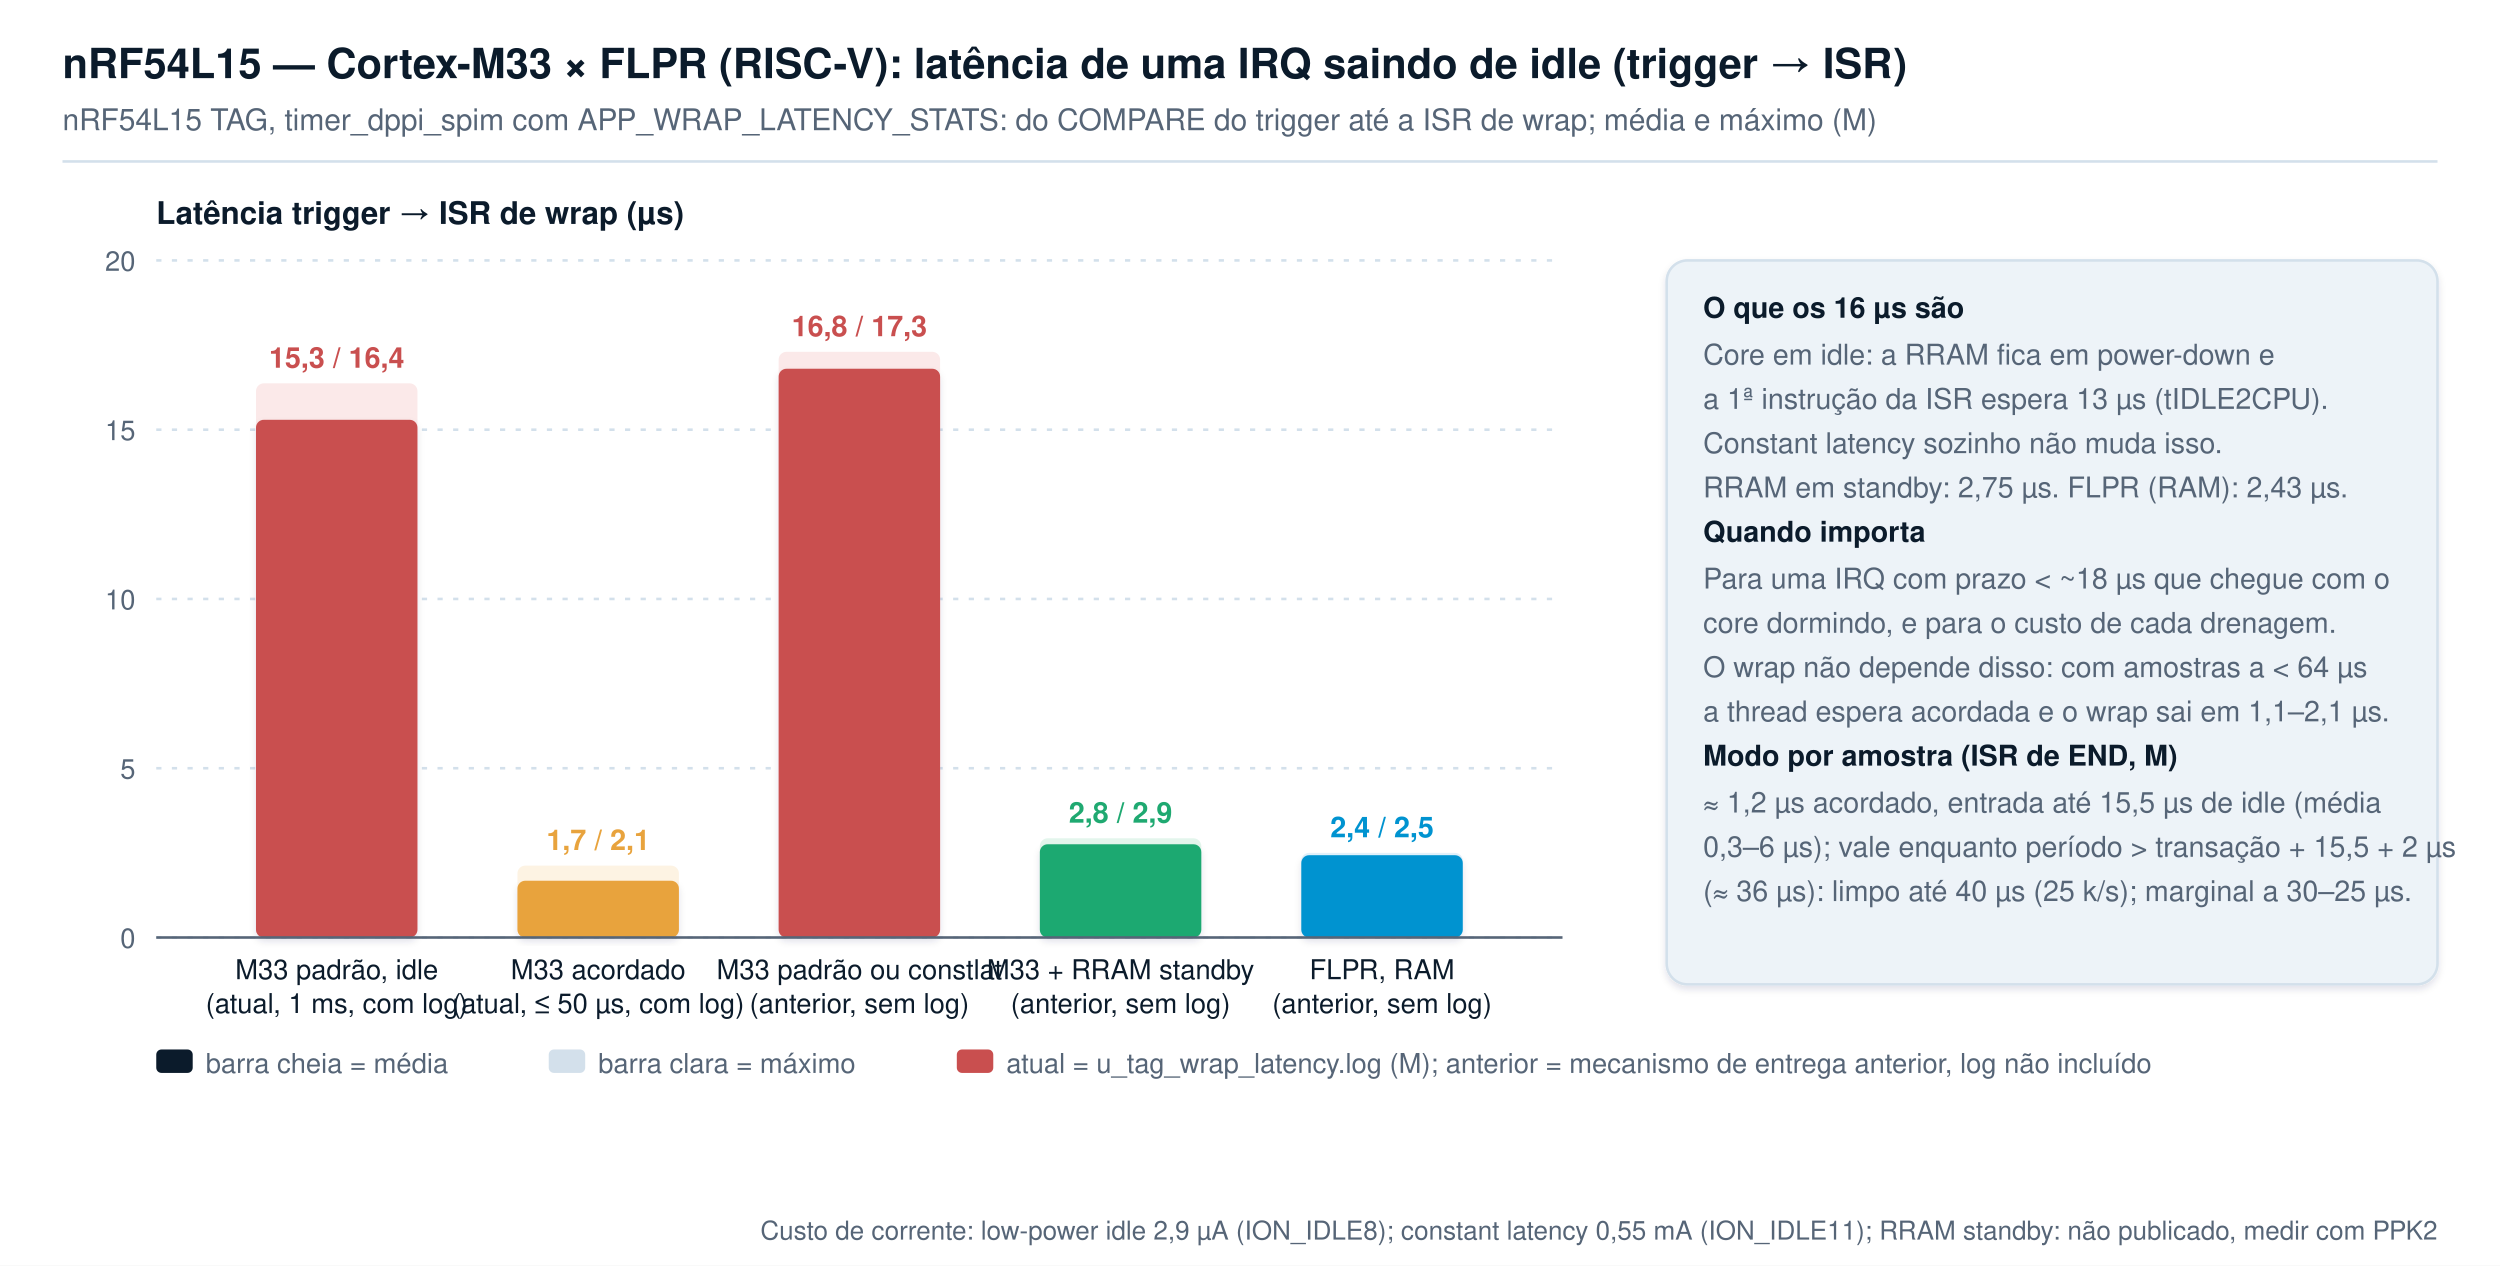
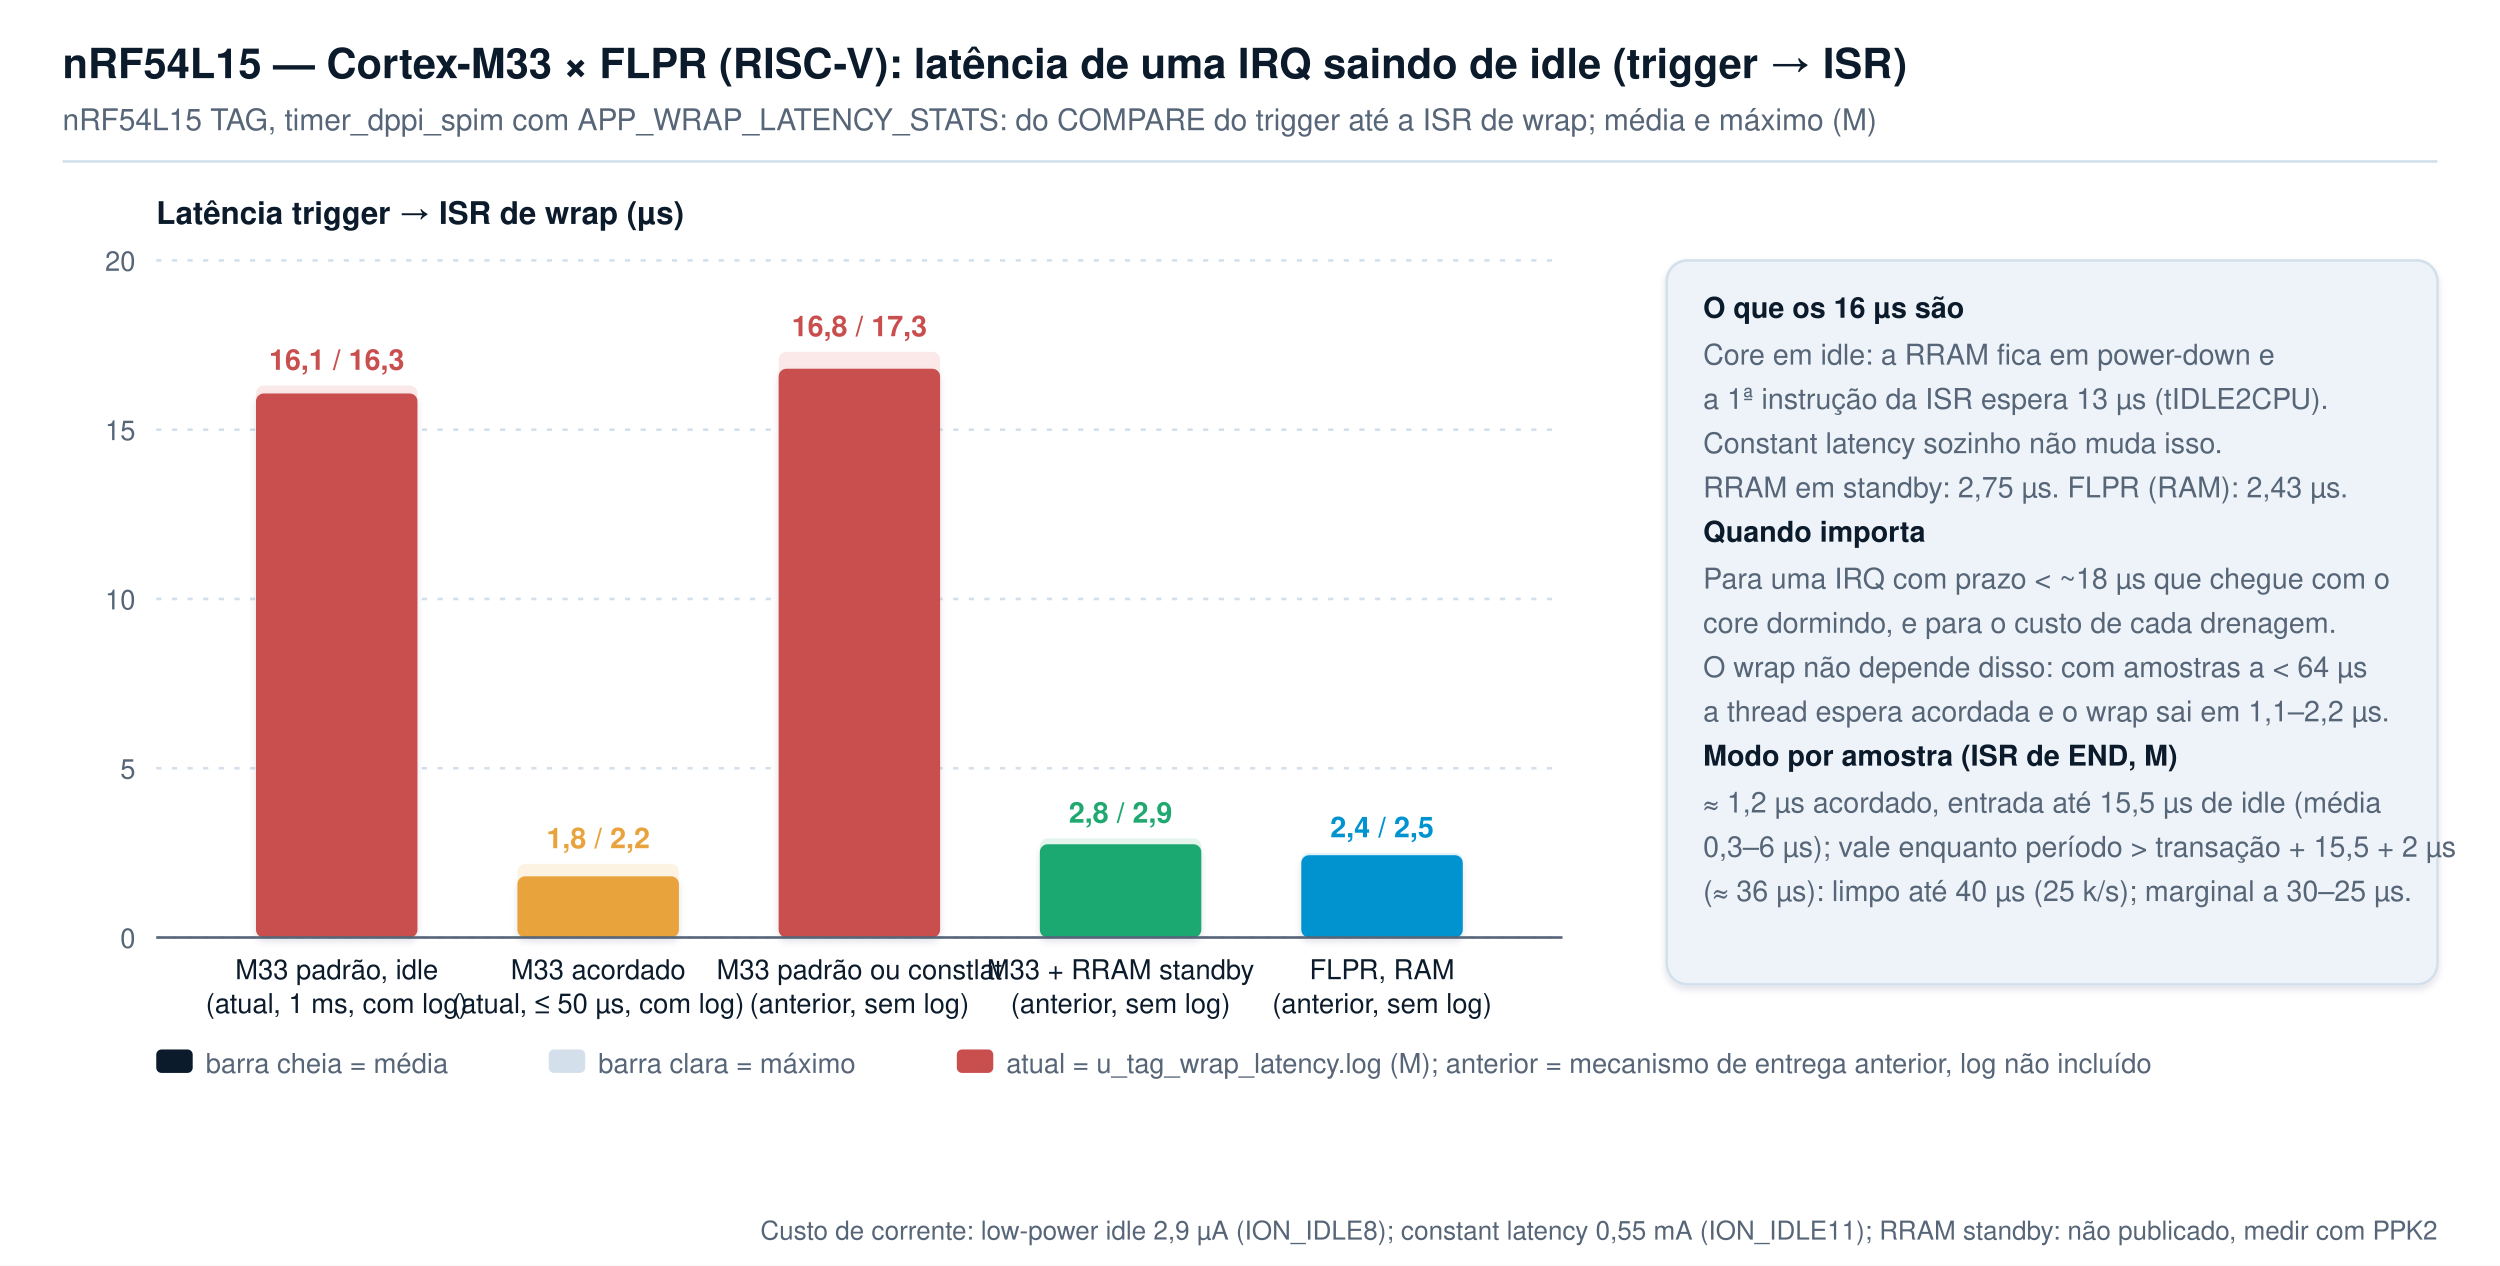
<svg xmlns="http://www.w3.org/2000/svg" width="960" height="486" viewBox="0 0 960 486">
  <defs>
    <marker id="arr" markerWidth="9" markerHeight="9" refX="7" refY="4.5" orient="auto" markerUnits="userSpaceOnUse">
      <path d="M0,0.5 L8,4.5 L0,8.5 z" fill="#566577" />
    </marker>
    <marker id="arr-blue" markerWidth="9" markerHeight="9" refX="7" refY="4.5" orient="auto" markerUnits="userSpaceOnUse">
      <path d="M0,0.5 L8,4.5 L0,8.5 z" fill="#0093D0" />
    </marker>
    <marker id="arr-green" markerWidth="9" markerHeight="9" refX="7" refY="4.5" orient="auto" markerUnits="userSpaceOnUse">
      <path d="M0,0.5 L8,4.5 L0,8.5 z" fill="#1FA971" />
    </marker>
    <marker id="arr-red" markerWidth="9" markerHeight="9" refX="7" refY="4.5" orient="auto" markerUnits="userSpaceOnUse">
      <path d="M0,0.5 L8,4.5 L0,8.5 z" fill="#C94F4F" />
    </marker>
    <filter id="shadow" x="-5%" y="-5%" width="110%" height="120%">
      <feDropShadow dx="0" dy="1.5" stdDeviation="1.5" flood-color="#00224E" flood-opacity="0.12" />
    </filter>
    <pattern id="hatch" width="6" height="6" patternUnits="userSpaceOnUse" patternTransform="rotate(45)">
      <line x1="0" y1="0" x2="0" y2="6" stroke="#D3E0EB" stroke-width="2" />
    </pattern>
  </defs>
  <rect width="100%" height="100%" fill="white" />
  <text x="24" y="30" fill="#0B1B2B" font-family="Segoe UI, Helvetica Neue, Helvetica, Arial, sans-serif" font-size="16" font-weight="600">nRF54L15 — Cortex-M33 × FLPR (RISC-V): latência de uma IRQ saindo de idle (trigger → ISR)</text>
  <text x="24" y="50" fill="#566577" font-family="Segoe UI, Helvetica Neue, Helvetica, Arial, sans-serif" font-size="11.5">nRF54L15 TAG, timer_dppi_spim com APP_WRAP_LATENCY_STATS: do COMPARE do trigger até a ISR de wrap; média e máximo (M)</text>
  <line x1="24" y1="62" x2="936" y2="62" stroke="#D3E0EB" stroke-width="1" />
  <text x="60" y="86" fill="#0B1B2B" font-family="Segoe UI, Helvetica Neue, Helvetica, Arial, sans-serif" font-size="12" font-weight="600">Latência trigger → ISR de wrap (µs)</text>
  <line x1="60" y1="360.0" x2="600" y2="360.0" stroke="#D3E0EB" stroke-width="1" stroke-dasharray="2 4" />
  <text x="52" y="364.0" text-anchor="end" fill="#566577" font-family="Segoe UI, Helvetica Neue, Helvetica, Arial, sans-serif" font-size="10.5">0</text>
  <line x1="60" y1="295.0" x2="600" y2="295.0" stroke="#D3E0EB" stroke-width="1" stroke-dasharray="2 4" />
  <text x="52" y="299.0" text-anchor="end" fill="#566577" font-family="Segoe UI, Helvetica Neue, Helvetica, Arial, sans-serif" font-size="10.5">5</text>
  <line x1="60" y1="230.0" x2="600" y2="230.0" stroke="#D3E0EB" stroke-width="1" stroke-dasharray="2 4" />
  <text x="52" y="234.0" text-anchor="end" fill="#566577" font-family="Segoe UI, Helvetica Neue, Helvetica, Arial, sans-serif" font-size="10.5">10</text>
  <line x1="60" y1="165.0" x2="600" y2="165.0" stroke="#D3E0EB" stroke-width="1" stroke-dasharray="2 4" />
  <text x="52" y="169.0" text-anchor="end" fill="#566577" font-family="Segoe UI, Helvetica Neue, Helvetica, Arial, sans-serif" font-size="10.5">15</text>
  <line x1="60" y1="100.0" x2="600" y2="100.0" stroke="#D3E0EB" stroke-width="1" stroke-dasharray="2 4" />
  <text x="52" y="104.0" text-anchor="end" fill="#566577" font-family="Segoe UI, Helvetica Neue, Helvetica, Arial, sans-serif" font-size="10.5">20</text>
-   <rect x="98.3" y="147.2" width="62" height="212.8" rx="3" fill="#FBE9E9" />
-   <rect x="98.3" y="161.2" width="62" height="198.8" rx="3" fill="#C94F4F" filter="url(#shadow)" />
-   <text x="129.3" y="141.2" text-anchor="middle" fill="#C94F4F" font-family="Segoe UI, Helvetica Neue, Helvetica, Arial, sans-serif" font-size="11" font-weight="600">15,3 / 16,4</text>
+   <rect x="98.3" y="148.0" width="62" height="212.0" rx="3" fill="#FBE9E9" />
+   <rect x="98.3" y="151.1" width="62" height="208.9" rx="3" fill="#C94F4F" filter="url(#shadow)" />
+   <text x="129.3" y="142.0" text-anchor="middle" fill="#C94F4F" font-family="Segoe UI, Helvetica Neue, Helvetica, Arial, sans-serif" font-size="11" font-weight="600">16,1 / 16,3</text>
  <text x="129.3" y="376" text-anchor="middle" fill="#0B1B2B" font-family="Segoe UI, Helvetica Neue, Helvetica, Arial, sans-serif" font-size="10.5">M33 padrão, idle</text>
  <text x="129.3" y="389" text-anchor="middle" fill="#0B1B2B" font-family="Segoe UI, Helvetica Neue, Helvetica, Arial, sans-serif" font-size="10.5">(atual, 1 ms, com log)</text>
-   <rect x="198.7" y="332.4" width="62" height="27.6" rx="3" fill="#FDF3E3" />
-   <rect x="198.7" y="338.2" width="62" height="21.8" rx="3" fill="#E8A33D" filter="url(#shadow)" />
-   <text x="229.7" y="326.4" text-anchor="middle" fill="#E8A33D" font-family="Segoe UI, Helvetica Neue, Helvetica, Arial, sans-serif" font-size="11" font-weight="600">1,7 / 2,1</text>
+   <rect x="198.7" y="331.7" width="62" height="28.3" rx="3" fill="#FDF3E3" />
+   <rect x="198.7" y="336.5" width="62" height="23.5" rx="3" fill="#E8A33D" filter="url(#shadow)" />
+   <text x="229.7" y="325.7" text-anchor="middle" fill="#E8A33D" font-family="Segoe UI, Helvetica Neue, Helvetica, Arial, sans-serif" font-size="11" font-weight="600">1,8 / 2,2</text>
  <text x="229.7" y="376" text-anchor="middle" fill="#0B1B2B" font-family="Segoe UI, Helvetica Neue, Helvetica, Arial, sans-serif" font-size="10.5">M33 acordado</text>
  <text x="229.7" y="389" text-anchor="middle" fill="#0B1B2B" font-family="Segoe UI, Helvetica Neue, Helvetica, Arial, sans-serif" font-size="10.5">(atual, ≤ 50 µs, com log)</text>
  <rect x="299.0" y="135.1" width="62" height="224.9" rx="3" fill="#FBE9E9" />
  <rect x="299.0" y="141.6" width="62" height="218.4" rx="3" fill="#C94F4F" filter="url(#shadow)" />
  <text x="330.0" y="129.1" text-anchor="middle" fill="#C94F4F" font-family="Segoe UI, Helvetica Neue, Helvetica, Arial, sans-serif" font-size="11" font-weight="600">16,8 / 17,3</text>
  <text x="330.0" y="376" text-anchor="middle" fill="#0B1B2B" font-family="Segoe UI, Helvetica Neue, Helvetica, Arial, sans-serif" font-size="10.5">M33 padrão ou constlat</text>
  <text x="330.0" y="389" text-anchor="middle" fill="#0B1B2B" font-family="Segoe UI, Helvetica Neue, Helvetica, Arial, sans-serif" font-size="10.5">(anterior, sem log)</text>
  <rect x="399.3" y="321.9" width="62" height="38.1" rx="3" fill="#E3F5EC" />
  <rect x="399.3" y="324.2" width="62" height="35.8" rx="3" fill="#1FA971" filter="url(#shadow)" />
  <text x="430.3" y="315.9" text-anchor="middle" fill="#1FA971" font-family="Segoe UI, Helvetica Neue, Helvetica, Arial, sans-serif" font-size="11" font-weight="600">2,8 / 2,9</text>
  <text x="430.3" y="376" text-anchor="middle" fill="#0B1B2B" font-family="Segoe UI, Helvetica Neue, Helvetica, Arial, sans-serif" font-size="10.5">M33 + RRAM standby</text>
  <text x="430.3" y="389" text-anchor="middle" fill="#0B1B2B" font-family="Segoe UI, Helvetica Neue, Helvetica, Arial, sans-serif" font-size="10.5">(anterior, sem log)</text>
  <rect x="499.7" y="327.5" width="62" height="32.5" rx="3" fill="#E1F0FA" />
  <rect x="499.7" y="328.4" width="62" height="31.6" rx="3" fill="#0093D0" filter="url(#shadow)" />
  <text x="530.7" y="321.5" text-anchor="middle" fill="#0093D0" font-family="Segoe UI, Helvetica Neue, Helvetica, Arial, sans-serif" font-size="11" font-weight="600">2,4 / 2,5</text>
  <text x="530.7" y="376" text-anchor="middle" fill="#0B1B2B" font-family="Segoe UI, Helvetica Neue, Helvetica, Arial, sans-serif" font-size="10.5">FLPR, RAM</text>
  <text x="530.7" y="389" text-anchor="middle" fill="#0B1B2B" font-family="Segoe UI, Helvetica Neue, Helvetica, Arial, sans-serif" font-size="10.5">(anterior, sem log)</text>
  <line x1="60" y1="360" x2="600" y2="360" stroke="#566577" stroke-width="1" />
  <rect x="60" y="403" width="14" height="9" rx="2" fill="#0B1B2B" />
  <text x="79" y="412" fill="#566577" font-family="Segoe UI, Helvetica Neue, Helvetica, Arial, sans-serif" font-size="10.5">barra cheia = média</text>
  <rect x="210.715" y="403" width="14" height="9" rx="2" fill="#D3E0EB" />
  <text x="229.715" y="412" fill="#566577" font-family="Segoe UI, Helvetica Neue, Helvetica, Arial, sans-serif" font-size="10.5">barra clara = máximo</text>
  <rect x="367.415" y="403" width="14" height="9" rx="2" fill="#C94F4F" />
  <text x="386.415" y="412" fill="#566577" font-family="Segoe UI, Helvetica Neue, Helvetica, Arial, sans-serif" font-size="10.5">atual = u_tag_wrap_latency.log (M); anterior = mecanismo de entrega anterior, log não incluído</text>
  <rect x="640" y="100" width="296" height="278" rx="8" fill="#EDF3F8" stroke="#D3E0EB" filter="url(#shadow)" />
  <text x="654" y="122" fill="#0B1B2B" font-family="Segoe UI, Helvetica Neue, Helvetica, Arial, sans-serif" font-size="11" font-weight="600">O que os 16 µs são</text>
  <text x="654" y="140" fill="#566577" font-family="Segoe UI, Helvetica Neue, Helvetica, Arial, sans-serif" font-size="11">Core em idle: a RRAM fica em power-down e</text>
  <text x="654" y="157" fill="#566577" font-family="Segoe UI, Helvetica Neue, Helvetica, Arial, sans-serif" font-size="11">a 1ª instrução da ISR espera 13 µs (tIDLE2CPU).</text>
  <text x="654" y="174" fill="#566577" font-family="Segoe UI, Helvetica Neue, Helvetica, Arial, sans-serif" font-size="11">Constant latency sozinho não muda isso.</text>
  <text x="654" y="191" fill="#566577" font-family="Segoe UI, Helvetica Neue, Helvetica, Arial, sans-serif" font-size="11">RRAM em standby: 2,75 µs. FLPR (RAM): 2,43 µs.</text>
  <text x="654" y="208" fill="#0B1B2B" font-family="Segoe UI, Helvetica Neue, Helvetica, Arial, sans-serif" font-size="11" font-weight="600">Quando importa</text>
  <text x="654" y="226" fill="#566577" font-family="Segoe UI, Helvetica Neue, Helvetica, Arial, sans-serif" font-size="11">Para uma IRQ com prazo &lt; ~18 µs que chegue com o</text>
  <text x="654" y="243" fill="#566577" font-family="Segoe UI, Helvetica Neue, Helvetica, Arial, sans-serif" font-size="11">core dormindo, e para o custo de cada drenagem.</text>
  <text x="654" y="260" fill="#566577" font-family="Segoe UI, Helvetica Neue, Helvetica, Arial, sans-serif" font-size="11">O wrap não depende disso: com amostras a &lt; 64 µs</text>
-   <text x="654" y="277" fill="#566577" font-family="Segoe UI, Helvetica Neue, Helvetica, Arial, sans-serif" font-size="11">a thread espera acordada e o wrap sai em 1,1–2,1 µs.</text>
+   <text x="654" y="277" fill="#566577" font-family="Segoe UI, Helvetica Neue, Helvetica, Arial, sans-serif" font-size="11">a thread espera acordada e o wrap sai em 1,1–2,2 µs.</text>
  <text x="654" y="294" fill="#0B1B2B" font-family="Segoe UI, Helvetica Neue, Helvetica, Arial, sans-serif" font-size="11" font-weight="600">Modo por amostra (ISR de END, M)</text>
  <text x="654" y="312" fill="#566577" font-family="Segoe UI, Helvetica Neue, Helvetica, Arial, sans-serif" font-size="11">≈ 1,2 µs acordado, entrada até 15,5 µs de idle (média</text>
  <text x="654" y="329" fill="#566577" font-family="Segoe UI, Helvetica Neue, Helvetica, Arial, sans-serif" font-size="11">0,3–6 µs); vale enquanto período &gt; transação + 15,5 + 2 µs</text>
  <text x="654" y="346" fill="#566577" font-family="Segoe UI, Helvetica Neue, Helvetica, Arial, sans-serif" font-size="11">(≈ 36 µs): limpo até 40 µs (25 k/s); marginal a 30–25 µs.</text>
  <text x="936" y="476" text-anchor="end" fill="#566577" font-family="Segoe UI, Helvetica Neue, Helvetica, Arial, sans-serif" font-size="10">Custo de corrente: low-power idle 2,9 µA (ION_IDLE8); constant latency 0,55 mA (ION_IDLE11); RRAM standby: não publicado, medir com PPK2</text>
</svg>
